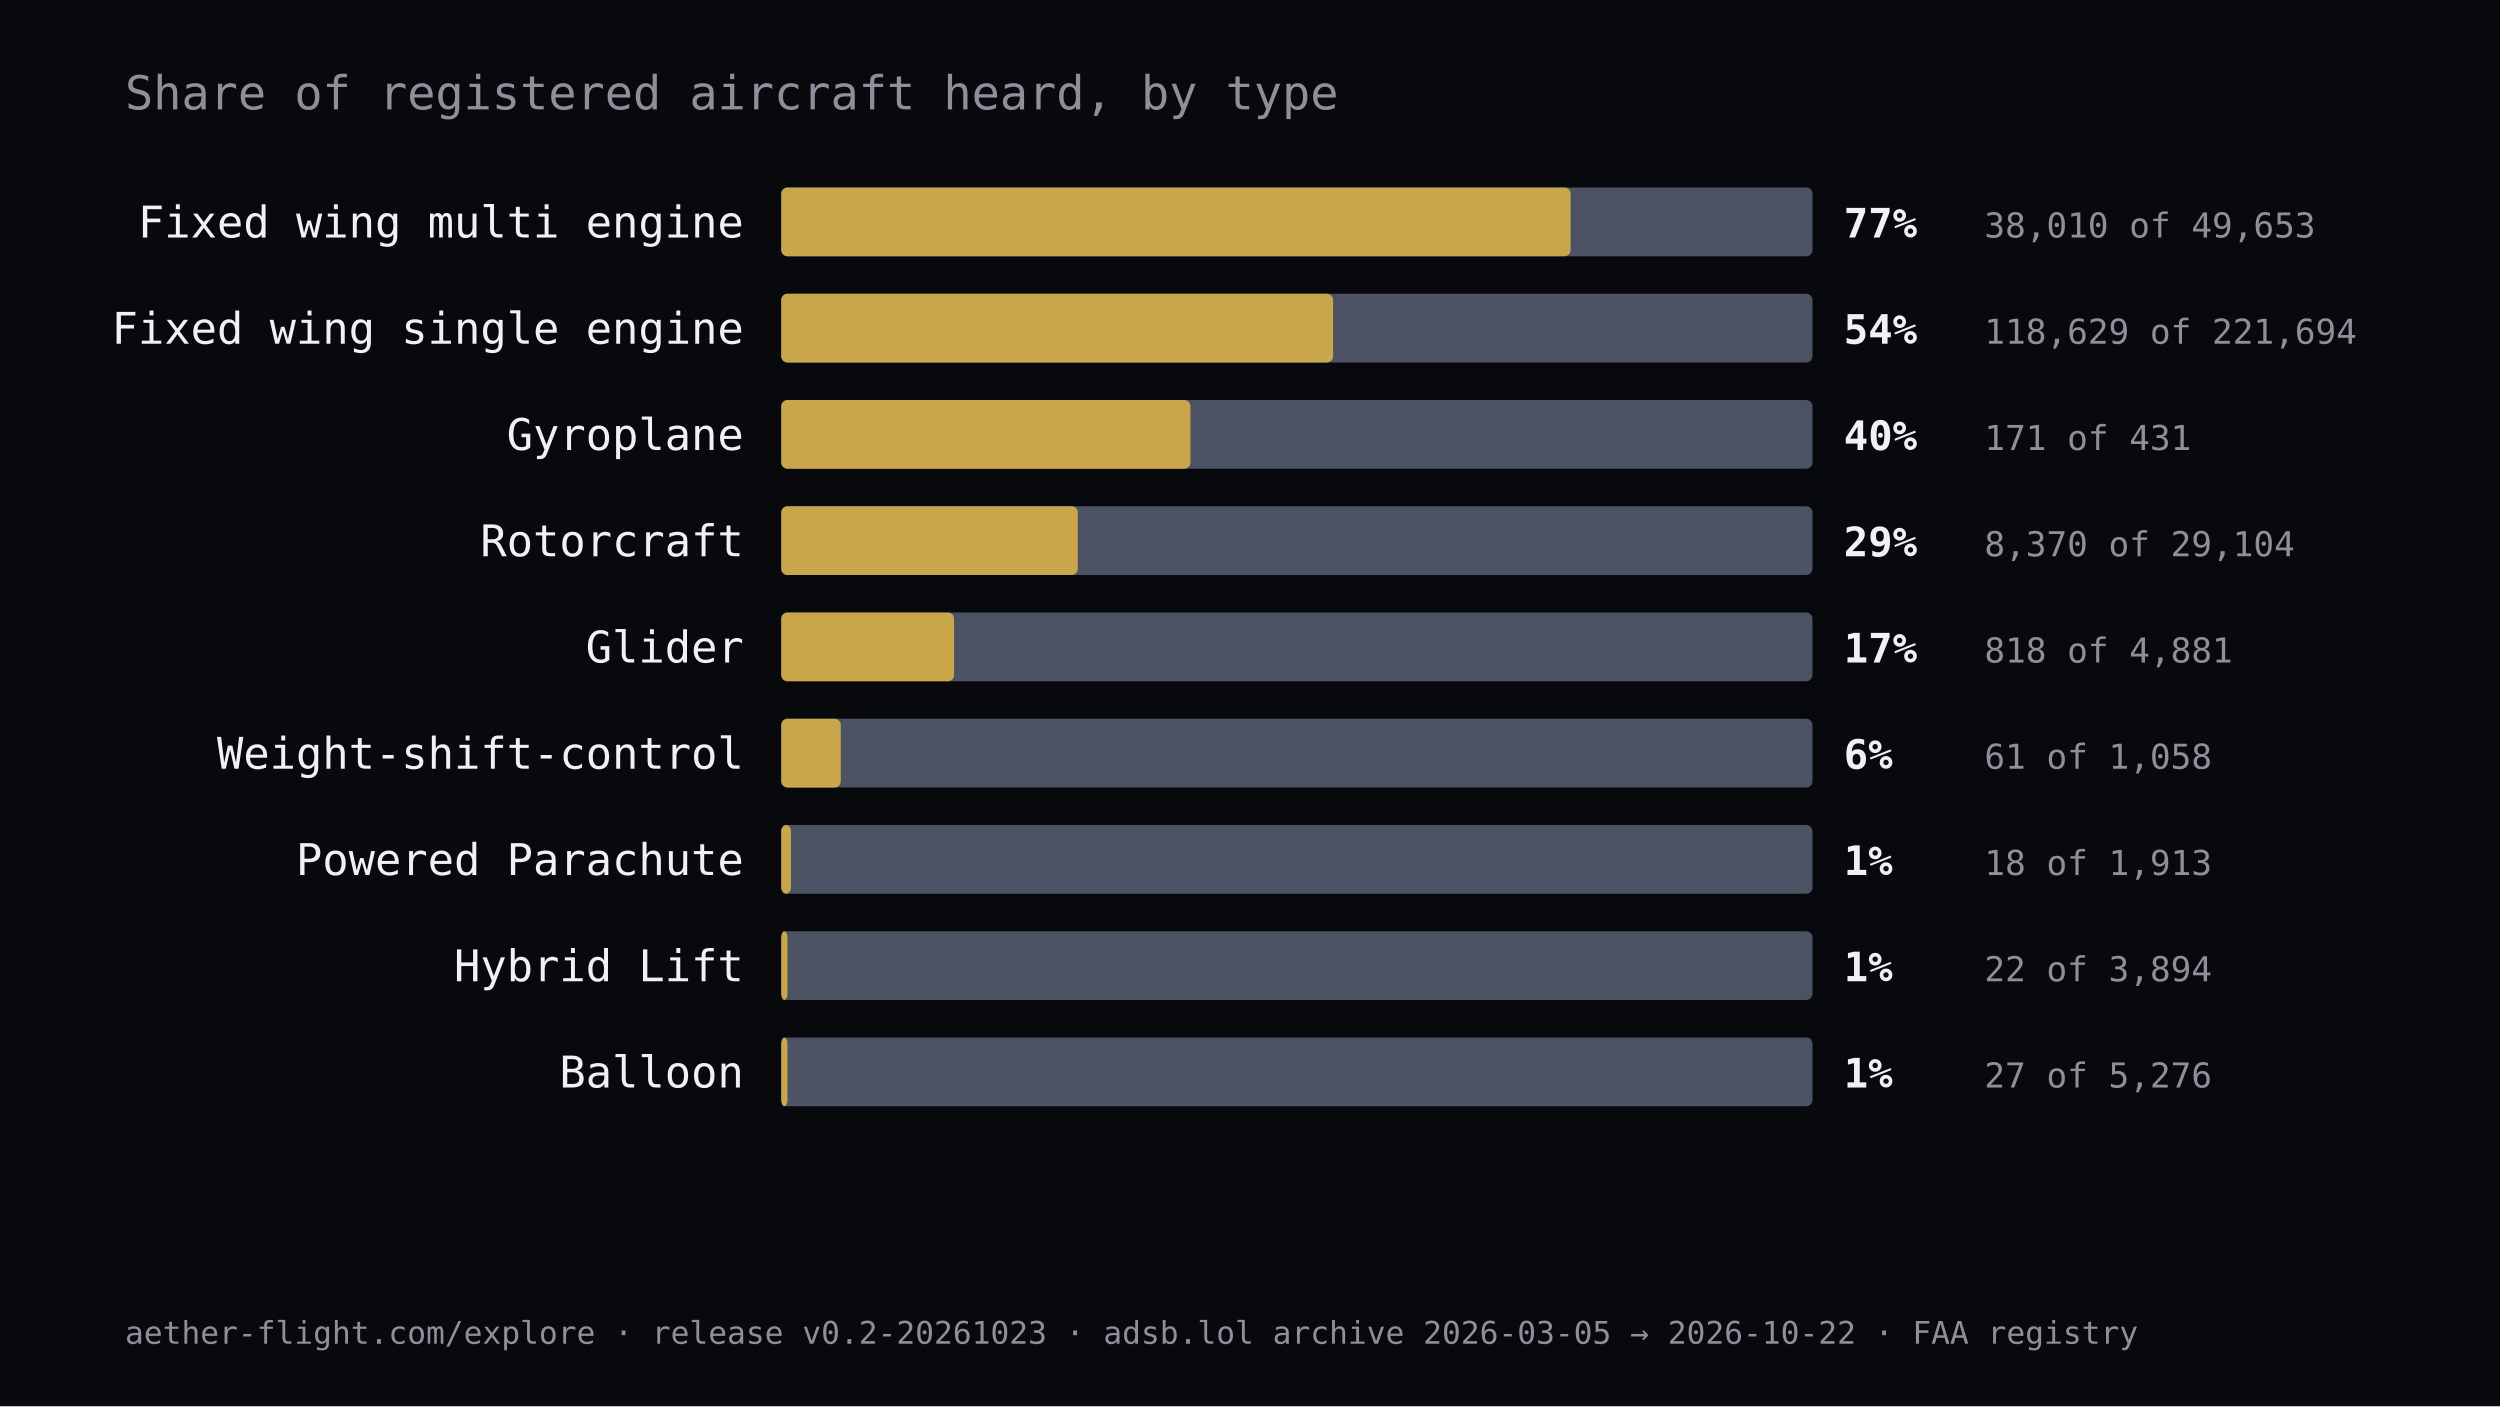
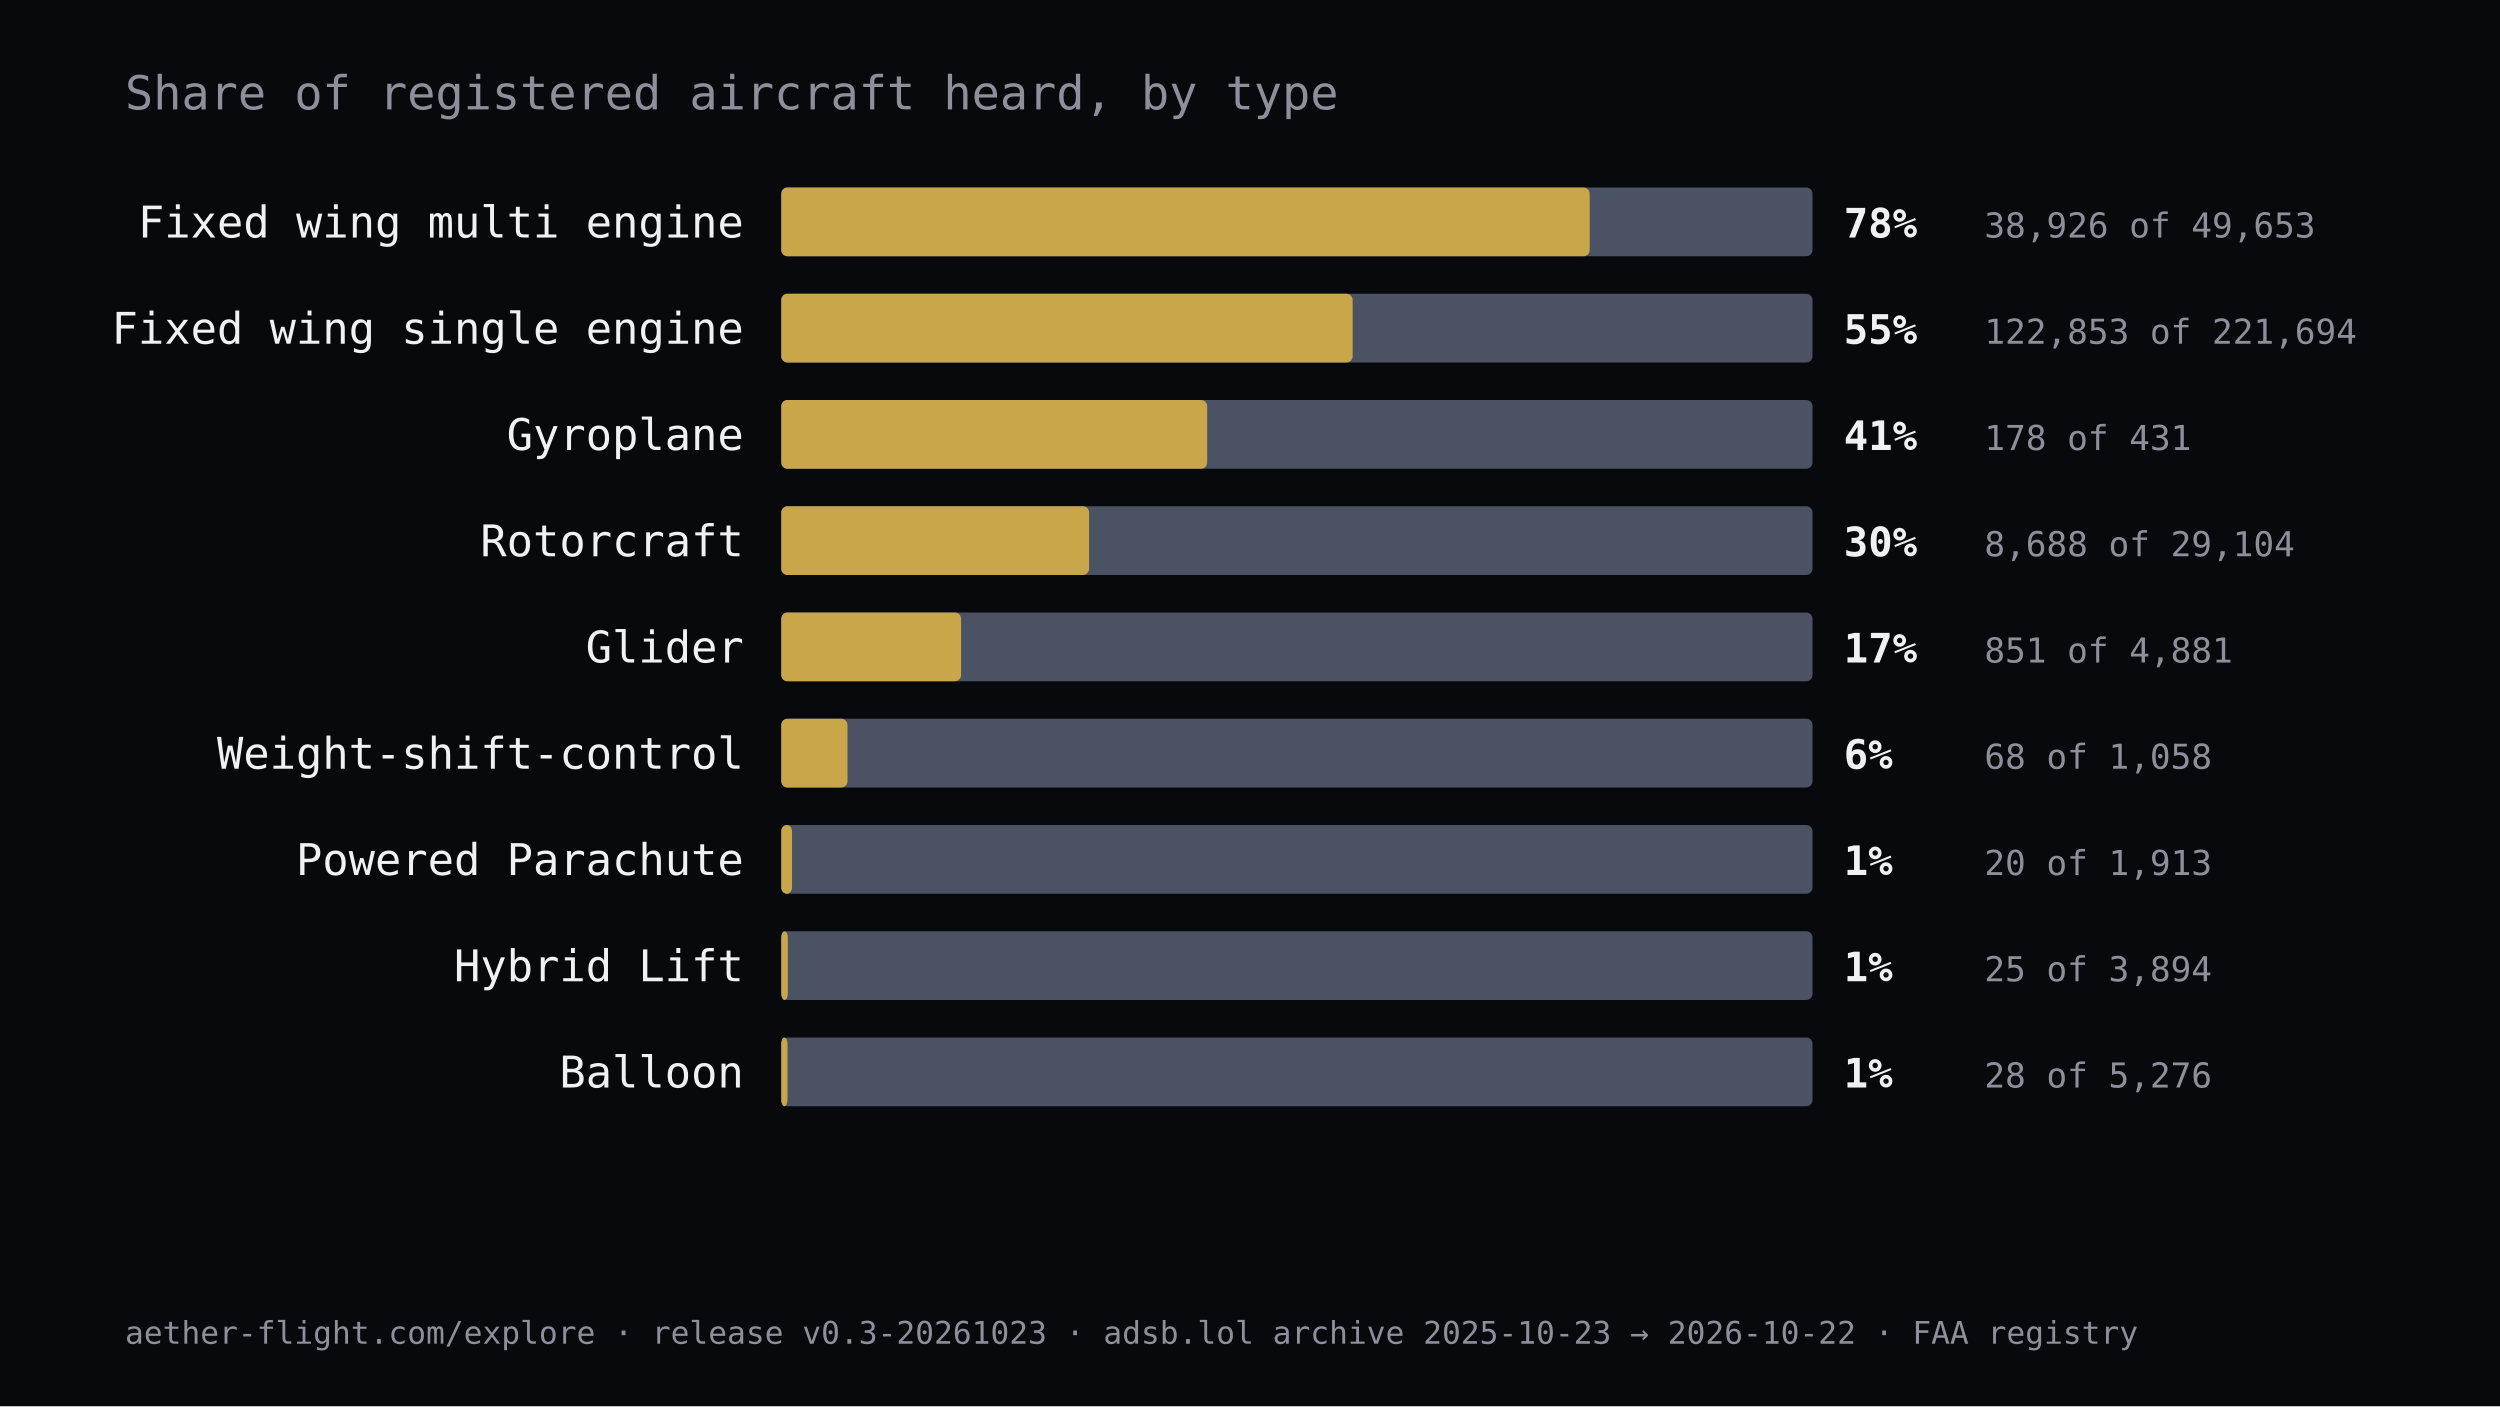
<svg xmlns="http://www.w3.org/2000/svg" viewBox="0 0 1600 900" width="1600" height="900" font-family="'Azeret Mono', Menlo, Consolas, monospace">
  <rect width="1600" height="900" fill="#08090c" />
  <text x="476.0" y="152.0" font-size="28" font-weight="400" fill="#f0f1f4" text-anchor="end">Fixed wing multi engine</text>
  <rect x="500.0" y="120.0" width="660.0" height="44.0" rx="4" fill="#4a5263" />
-   <rect x="500.0" y="120.0" width="505.2" height="44.0" rx="4" fill="#c9a64a" />
-   <text x="1180.0" y="152.0" font-size="26" font-weight="600" fill="#f0f1f4" text-anchor="start">77%</text>
-   <text x="1270.0" y="152.0" font-size="22" font-weight="400" fill="#8d909a" text-anchor="start">38,010 of 49,653</text>
+   <rect x="500.0" y="120.0" width="517.4" height="44.0" rx="4" fill="#c9a64a" />
+   <text x="1180.0" y="152.0" font-size="26" font-weight="600" fill="#f0f1f4" text-anchor="start">78%</text>
+   <text x="1270.0" y="152.0" font-size="22" font-weight="400" fill="#8d909a" text-anchor="start">38,926 of 49,653</text>
  <text x="476.0" y="220.0" font-size="28" font-weight="400" fill="#f0f1f4" text-anchor="end">Fixed wing single engine</text>
  <rect x="500.0" y="188.0" width="660.0" height="44.0" rx="4" fill="#4a5263" />
-   <rect x="500.0" y="188.0" width="353.2" height="44.0" rx="4" fill="#c9a64a" />
-   <text x="1180.0" y="220.0" font-size="26" font-weight="600" fill="#f0f1f4" text-anchor="start">54%</text>
-   <text x="1270.0" y="220.0" font-size="22" font-weight="400" fill="#8d909a" text-anchor="start">118,629 of 221,694</text>
+   <rect x="500.0" y="188.0" width="365.7" height="44.0" rx="4" fill="#c9a64a" />
+   <text x="1180.0" y="220.0" font-size="26" font-weight="600" fill="#f0f1f4" text-anchor="start">55%</text>
+   <text x="1270.0" y="220.0" font-size="22" font-weight="400" fill="#8d909a" text-anchor="start">122,853 of 221,694</text>
  <text x="476.0" y="288.0" font-size="28" font-weight="400" fill="#f0f1f4" text-anchor="end">Gyroplane</text>
  <rect x="500.0" y="256.0" width="660.0" height="44.0" rx="4" fill="#4a5263" />
-   <rect x="500.0" y="256.0" width="261.9" height="44.0" rx="4" fill="#c9a64a" />
-   <text x="1180.0" y="288.0" font-size="26" font-weight="600" fill="#f0f1f4" text-anchor="start">40%</text>
-   <text x="1270.0" y="288.0" font-size="22" font-weight="400" fill="#8d909a" text-anchor="start">171 of 431</text>
+   <rect x="500.0" y="256.0" width="272.6" height="44.0" rx="4" fill="#c9a64a" />
+   <text x="1180.0" y="288.0" font-size="26" font-weight="600" fill="#f0f1f4" text-anchor="start">41%</text>
+   <text x="1270.0" y="288.0" font-size="22" font-weight="400" fill="#8d909a" text-anchor="start">178 of 431</text>
  <text x="476.0" y="356.0" font-size="28" font-weight="400" fill="#f0f1f4" text-anchor="end">Rotorcraft</text>
  <rect x="500.0" y="324.0" width="660.0" height="44.0" rx="4" fill="#4a5263" />
-   <rect x="500.0" y="324.0" width="189.8" height="44.0" rx="4" fill="#c9a64a" />
-   <text x="1180.0" y="356.0" font-size="26" font-weight="600" fill="#f0f1f4" text-anchor="start">29%</text>
-   <text x="1270.0" y="356.0" font-size="22" font-weight="400" fill="#8d909a" text-anchor="start">8,370 of 29,104</text>
+   <rect x="500.0" y="324.0" width="197.0" height="44.0" rx="4" fill="#c9a64a" />
+   <text x="1180.0" y="356.0" font-size="26" font-weight="600" fill="#f0f1f4" text-anchor="start">30%</text>
+   <text x="1270.0" y="356.0" font-size="22" font-weight="400" fill="#8d909a" text-anchor="start">8,688 of 29,104</text>
  <text x="476.0" y="424.0" font-size="28" font-weight="400" fill="#f0f1f4" text-anchor="end">Glider</text>
  <rect x="500.0" y="392.0" width="660.0" height="44.0" rx="4" fill="#4a5263" />
-   <rect x="500.0" y="392.0" width="110.6" height="44.0" rx="4" fill="#c9a64a" />
+   <rect x="500.0" y="392.0" width="115.1" height="44.0" rx="4" fill="#c9a64a" />
  <text x="1180.0" y="424.0" font-size="26" font-weight="600" fill="#f0f1f4" text-anchor="start">17%</text>
-   <text x="1270.0" y="424.0" font-size="22" font-weight="400" fill="#8d909a" text-anchor="start">818 of 4,881</text>
+   <text x="1270.0" y="424.0" font-size="22" font-weight="400" fill="#8d909a" text-anchor="start">851 of 4,881</text>
  <text x="476.0" y="492.0" font-size="28" font-weight="400" fill="#f0f1f4" text-anchor="end">Weight-shift-control</text>
  <rect x="500.0" y="460.0" width="660.0" height="44.0" rx="4" fill="#4a5263" />
-   <rect x="500.0" y="460.0" width="38.1" height="44.0" rx="4" fill="#c9a64a" />
+   <rect x="500.0" y="460.0" width="42.4" height="44.0" rx="4" fill="#c9a64a" />
  <text x="1180.0" y="492.0" font-size="26" font-weight="600" fill="#f0f1f4" text-anchor="start">6%</text>
-   <text x="1270.0" y="492.0" font-size="22" font-weight="400" fill="#8d909a" text-anchor="start">61 of 1,058</text>
+   <text x="1270.0" y="492.0" font-size="22" font-weight="400" fill="#8d909a" text-anchor="start">68 of 1,058</text>
  <text x="476.0" y="560.0" font-size="28" font-weight="400" fill="#f0f1f4" text-anchor="end">Powered Parachute</text>
  <rect x="500.0" y="528.0" width="660.0" height="44.0" rx="4" fill="#4a5263" />
-   <rect x="500.0" y="528.0" width="6.2" height="44.0" rx="4" fill="#c9a64a" />
+   <rect x="500.0" y="528.0" width="6.9" height="44.0" rx="4" fill="#c9a64a" />
  <text x="1180.0" y="560.0" font-size="26" font-weight="600" fill="#f0f1f4" text-anchor="start">1%</text>
-   <text x="1270.0" y="560.0" font-size="22" font-weight="400" fill="#8d909a" text-anchor="start">18 of 1,913</text>
+   <text x="1270.0" y="560.0" font-size="22" font-weight="400" fill="#8d909a" text-anchor="start">20 of 1,913</text>
  <text x="476.0" y="628.0" font-size="28" font-weight="400" fill="#f0f1f4" text-anchor="end">Hybrid Lift</text>
  <rect x="500.0" y="596.0" width="660.0" height="44.0" rx="4" fill="#4a5263" />
-   <rect x="500.0" y="596.0" width="4.0" height="44.0" rx="4" fill="#c9a64a" />
+   <rect x="500.0" y="596.0" width="4.2" height="44.0" rx="4" fill="#c9a64a" />
  <text x="1180.0" y="628.0" font-size="26" font-weight="600" fill="#f0f1f4" text-anchor="start">1%</text>
-   <text x="1270.0" y="628.0" font-size="22" font-weight="400" fill="#8d909a" text-anchor="start">22 of 3,894</text>
+   <text x="1270.0" y="628.0" font-size="22" font-weight="400" fill="#8d909a" text-anchor="start">25 of 3,894</text>
  <text x="476.0" y="696.0" font-size="28" font-weight="400" fill="#f0f1f4" text-anchor="end">Balloon</text>
  <rect x="500.0" y="664.0" width="660.0" height="44.0" rx="4" fill="#4a5263" />
  <rect x="500.0" y="664.0" width="4.0" height="44.0" rx="4" fill="#c9a64a" />
  <text x="1180.0" y="696.0" font-size="26" font-weight="600" fill="#f0f1f4" text-anchor="start">1%</text>
-   <text x="1270.0" y="696.0" font-size="22" font-weight="400" fill="#8d909a" text-anchor="start">27 of 5,276</text>
+   <text x="1270.0" y="696.0" font-size="22" font-weight="400" fill="#8d909a" text-anchor="start">28 of 5,276</text>
  <text x="80.0" y="70.0" font-size="30" font-weight="400" fill="#8d909a" text-anchor="start">Share of registered aircraft heard, by type</text>
-   <text x="80.0" y="860.0" font-size="20" font-weight="400" fill="#8d909a" text-anchor="start">aether-flight.com/explore · release v0.2-20261023 · adsb.lol archive 2026-03-05 → 2026-10-22 · FAA registry</text>
+   <text x="80.0" y="860.0" font-size="20" font-weight="400" fill="#8d909a" text-anchor="start">aether-flight.com/explore · release v0.3-20261023 · adsb.lol archive 2025-10-23 → 2026-10-22 · FAA registry</text>
</svg>
